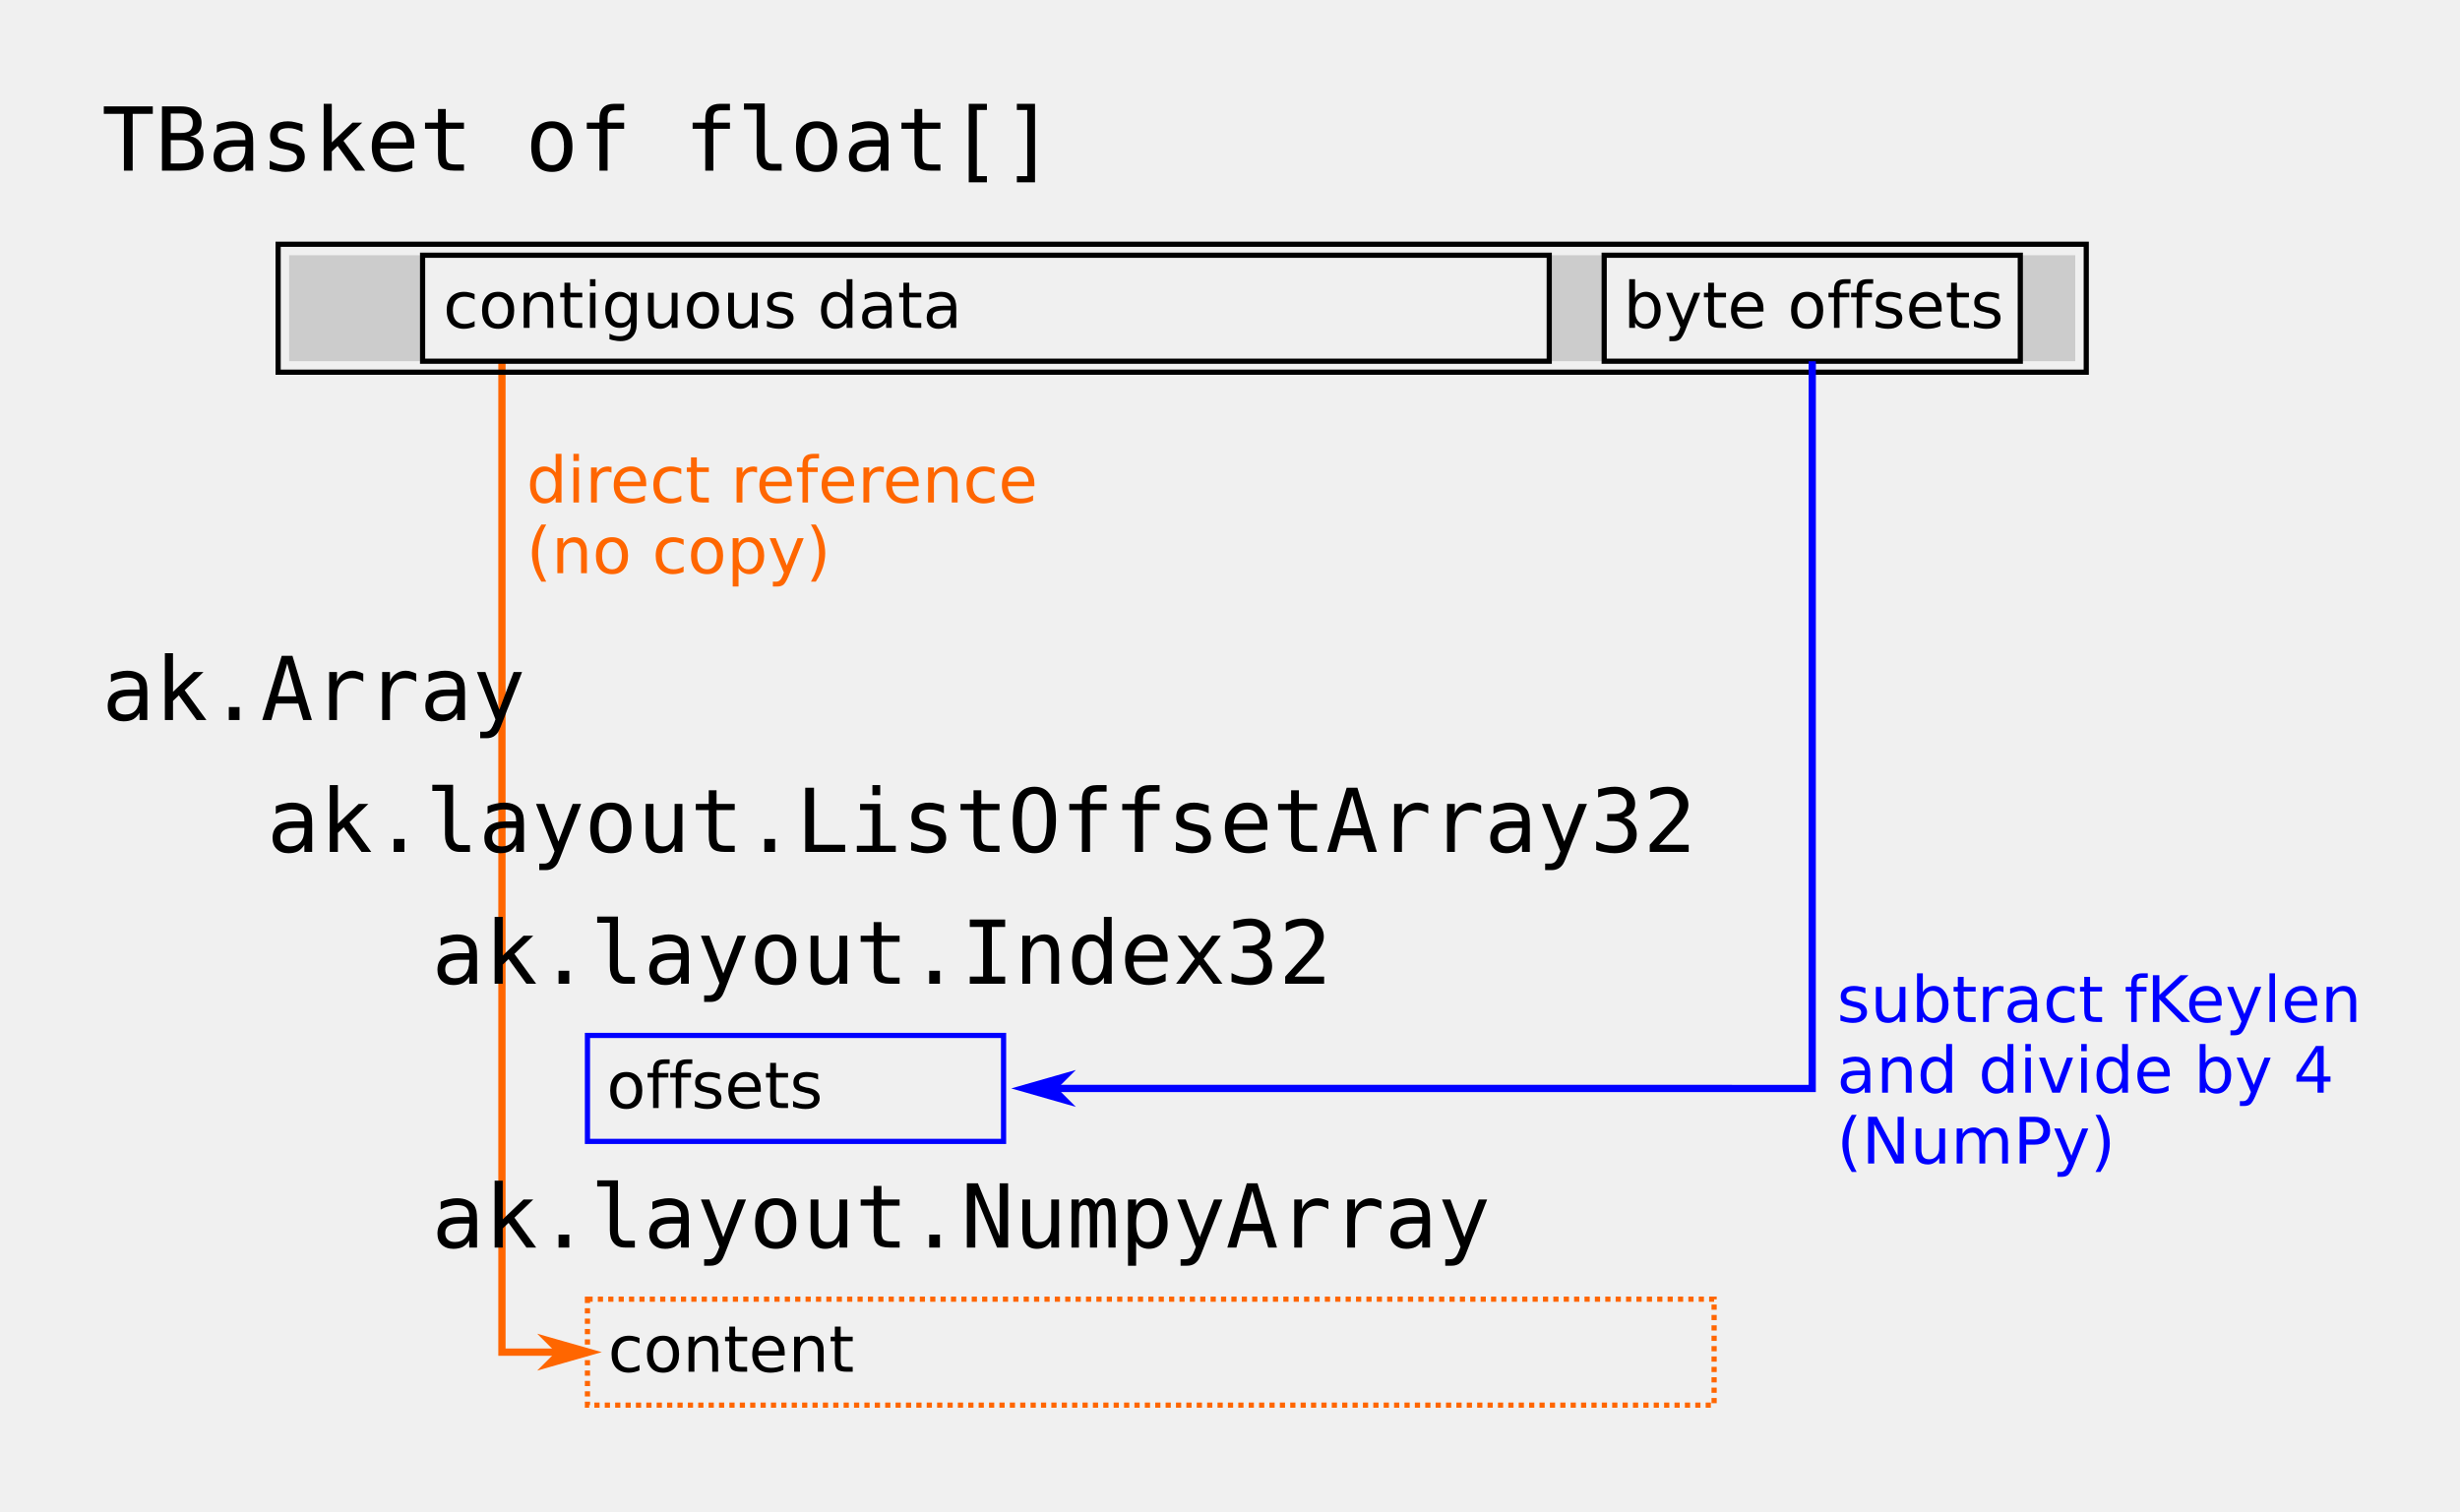
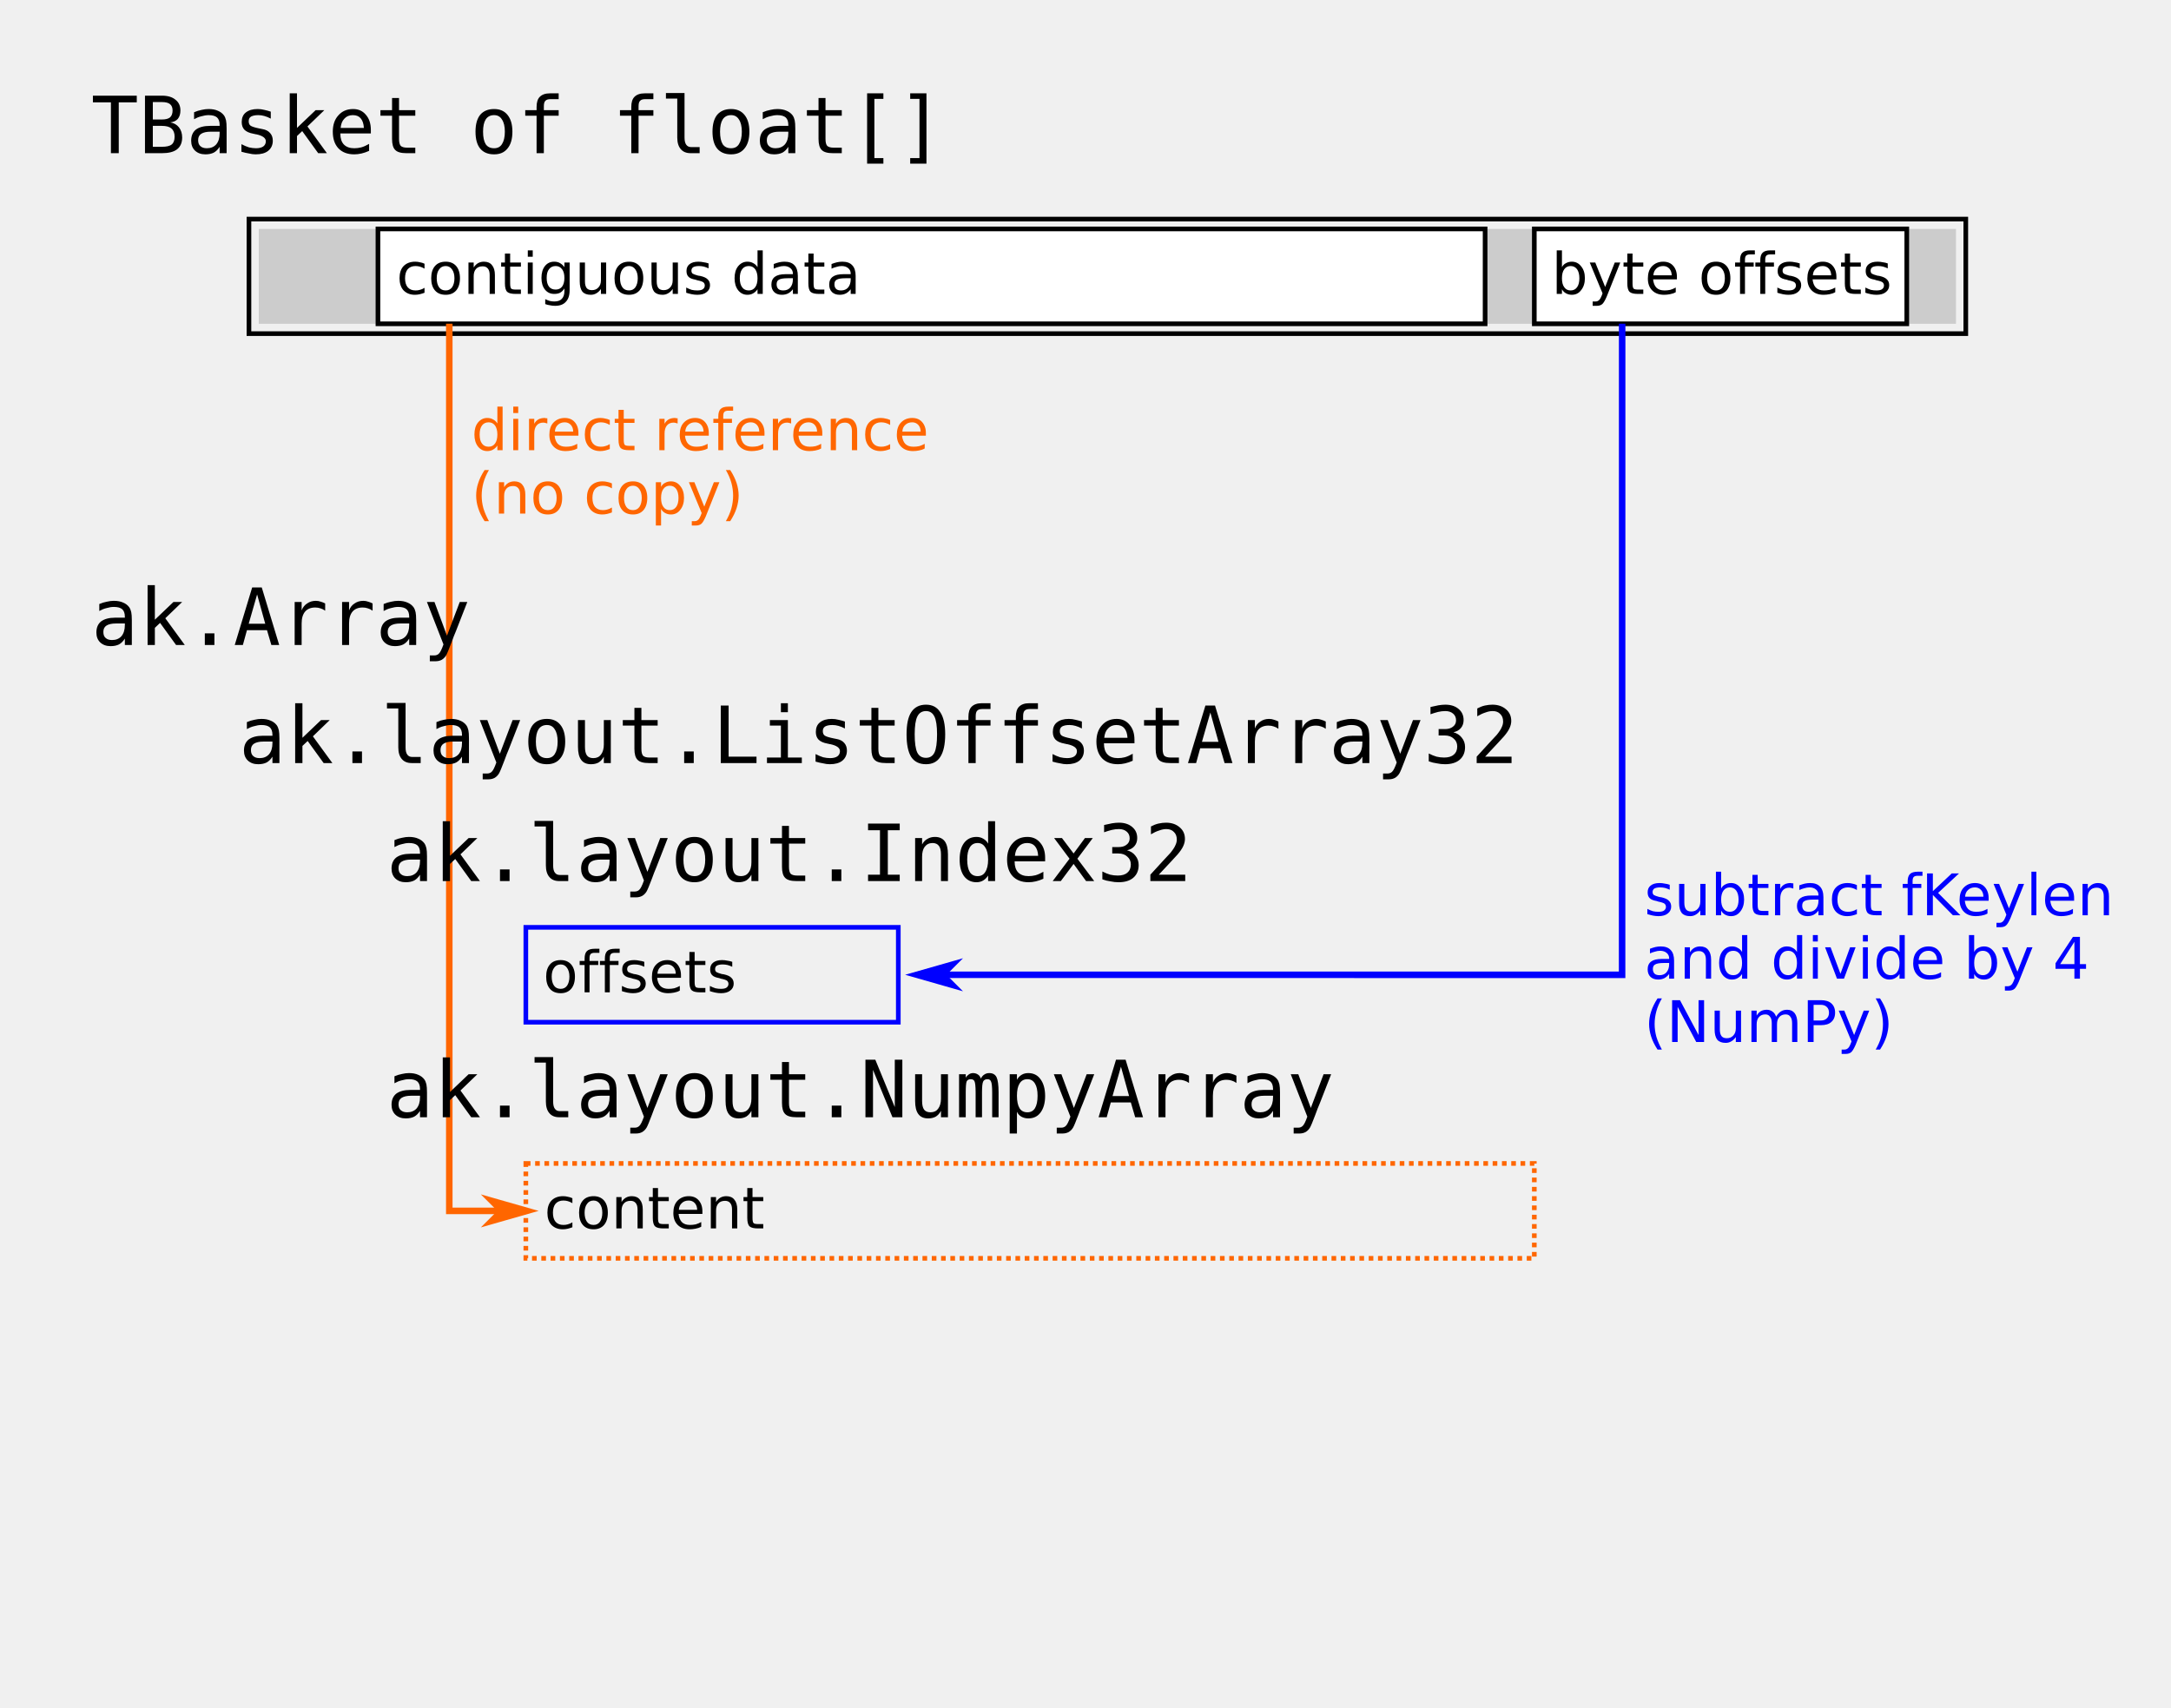
- <svg xmlns="http://www.w3.org/2000/svg" width="118.431mm" height="72.789mm" viewBox="0 0 118.431 72.789" version="1.1" id="svg8">
+ <svg xmlns="http://www.w3.org/2000/svg" width="116.766mm" height="91.86mm" viewBox="0 0 116.766 91.86" version="1.1" id="svg8">
  <defs id="defs2">
    <marker orient="auto" refY="0" refX="0" id="marker1143" style="overflow:visible">
      <path id="path1141" d="M 0,0 5,-5 -12.5,0 5,5 Z" style="fill:#ff6600;fill-opacity:1;fill-rule:evenodd;stroke:#ff6600;stroke-width:1pt;stroke-opacity:1" transform="matrix(-0.4,0,0,-0.4,-4,0)" />
    </marker>
    <marker orient="auto" refY="0" refX="0" id="marker1995" style="overflow:visible">
      <path id="path1993" d="M 0,0 5,-5 -12.5,0 5,5 Z" style="fill:#0000ff;fill-opacity:1;fill-rule:evenodd;stroke:#0000ff;stroke-width:1pt;stroke-opacity:1" transform="matrix(-0.4,0,0,-0.4,-4,0)" />
-     </marker>
-     <marker style="overflow:visible" id="marker1481" refX="0" refY="0" orient="auto">
-       <path transform="matrix(-0.4,0,0,-0.4,-4,0)" style="fill:#0000ff;fill-opacity:1;fill-rule:evenodd;stroke:#0000ff;stroke-width:1pt;stroke-opacity:1" d="M 0,0 5,-5 -12.5,0 5,5 Z" id="path1479" />
    </marker>
    <marker style="overflow:visible" id="marker1400" refX="0" refY="0" orient="auto">
      <path transform="matrix(-0.4,0,0,-0.4,-4,0)" style="fill:#ff6600;fill-opacity:1;fill-rule:evenodd;stroke:#ff6600;stroke-width:1pt;stroke-opacity:1" d="M 0,0 5,-5 -12.5,0 5,5 Z" id="path1398" />
    </marker>
    <marker orient="auto" refY="0" refX="0" id="Arrow2Lend" style="overflow:visible">
      <path id="path915" style="fill:#000000;fill-opacity:1;fill-rule:evenodd;stroke:#000000;stroke-width:0.625;stroke-linejoin:round;stroke-opacity:1" d="M 8.719,4.034 -2.207,0.016 8.719,-4.002 c -1.745,2.372 -1.735,5.617 -6e-7,8.035 z" transform="matrix(-1.1,0,0,-1.1,-1.1,0)" />
    </marker>
    <marker orient="auto" refY="0" refX="0" id="Arrow1Mend-4" style="overflow:visible">
      <path id="path903-6" d="M 0,0 5,-5 -12.5,0 5,5 Z" style="fill:#ff6600;fill-opacity:1;fill-rule:evenodd;stroke:#ff6600;stroke-width:1pt;stroke-opacity:1" transform="matrix(-0.4,0,0,-0.4,-4,0)" />
    </marker>
    <marker orient="auto" refY="0" refX="0" id="Arrow1Mend-5" style="overflow:visible">
      <path id="path903-8" d="M 0,0 5,-5 -12.5,0 5,5 Z" style="fill:#ff6600;fill-opacity:1;fill-rule:evenodd;stroke:#ff6600;stroke-width:1pt;stroke-opacity:1" transform="matrix(-0.4,0,0,-0.4,-4,0)" />
    </marker>
+     <marker style="overflow:visible" id="marker1481" refX="0" refY="0" orient="auto">
+       <path transform="matrix(-0.4,0,0,-0.4,-4,0)" style="fill:#0000ff;fill-opacity:1;fill-rule:evenodd;stroke:#0000ff;stroke-width:1pt;stroke-opacity:1" d="M 0,0 5,-5 -12.5,0 5,5 Z" id="path1479" />
+     </marker>
+     <marker orient="auto" refY="0" refX="0" id="marker1143-3" style="overflow:visible">
+       <path id="path1141-5" d="M 0,0 5,-5 -12.5,0 5,5 Z" style="fill:#ff6600;fill-opacity:1;fill-rule:evenodd;stroke:#ff6600;stroke-width:1pt;stroke-opacity:1" transform="matrix(-0.4,0,0,-0.4,-4,0)" />
+     </marker>
  </defs>
-   <g id="layer1" transform="translate(-57.08524,-125.498)">
-     <path id="path956" style="opacity:1;vector-effect:none;fill:none;fill-opacity:1;stroke:#ff6600;stroke-width:0.35;stroke-linecap:butt;stroke-linejoin:miter;stroke-miterlimit:4;stroke-dasharray:none;stroke-dashoffset:0;stroke-opacity:1;marker-end:url(#marker1143);font-variant-east_asian:normal" d="m 81.25,142.892 3e-6,47.72 4.117,-2.6e-4" />
-     <rect y="137.789" x="71.004" height="5.103" width="6.426" id="rect859" style="opacity:1;vector-effect:none;fill:#cccccc;fill-opacity:1;fill-rule:evenodd;stroke:none;stroke-width:0.25;stroke-linecap:butt;stroke-linejoin:miter;stroke-miterlimit:4;stroke-dasharray:none;stroke-dashoffset:0;stroke-opacity:1" />
-     <rect style="opacity:1;vector-effect:none;fill:#cccccc;fill-opacity:1;fill-rule:evenodd;stroke:none;stroke-width:0.25;stroke-linecap:butt;stroke-linejoin:miter;stroke-miterlimit:4;stroke-dasharray:none;stroke-dashoffset:0;stroke-opacity:1" id="rect841" width="2.646" height="5.103" x="131.669" y="137.789" />
-     <rect y="137.789" x="154.348" height="5.103" width="2.646" id="rect857" style="opacity:1;vector-effect:none;fill:#cccccc;fill-opacity:1;fill-rule:evenodd;stroke:none;stroke-width:0.25;stroke-linecap:butt;stroke-linejoin:miter;stroke-miterlimit:4;stroke-dasharray:none;stroke-dashoffset:0;stroke-opacity:1" />
-     <text xml:space="preserve" style="font-style:normal;font-variant:normal;font-weight:normal;font-stretch:normal;font-size:4.233px;line-height:1;font-family:'DejaVu Sans Mono';-inkscape-font-specification:'DejaVu Sans Mono';text-align:start;letter-spacing:0px;word-spacing:0px;text-anchor:start;fill:#000000;fill-opacity:1;stroke:none;stroke-width:0.265" x="61.988" y="160.173" id="text817">
-       <tspan id="tspan815" x="61.988" y="160.173" style="stroke-width:0.265">ak.Array</tspan>
-     </text>
-     <text id="text821" y="166.523" x="69.926" style="font-style:normal;font-variant:normal;font-weight:normal;font-stretch:normal;font-size:4.233px;line-height:1;font-family:'DejaVu Sans Mono';-inkscape-font-specification:'DejaVu Sans Mono';text-align:start;letter-spacing:0px;word-spacing:0px;text-anchor:start;fill:#000000;fill-opacity:1;stroke:none;stroke-width:0.265" xml:space="preserve">
-       <tspan style="stroke-width:0.265" y="166.523" x="69.926" id="tspan819">ak.layout.ListOffsetArray32</tspan>
-     </text>
-     <text xml:space="preserve" style="font-style:normal;font-variant:normal;font-weight:normal;font-stretch:normal;font-size:4.233px;line-height:1;font-family:'DejaVu Sans Mono';-inkscape-font-specification:'DejaVu Sans Mono';text-align:start;letter-spacing:0px;word-spacing:0px;text-anchor:start;fill:#000000;fill-opacity:1;stroke:none;stroke-width:0.265" x="77.863" y="172.873" id="text825">
-       <tspan id="tspan823" x="77.863" y="172.873" style="stroke-width:0.265">ak.layout.Index32</tspan>
-     </text>
-     <text xml:space="preserve" style="font-style:normal;font-variant:normal;font-weight:normal;font-stretch:normal;font-size:4.233px;line-height:1;font-family:'DejaVu Sans Mono';-inkscape-font-specification:'DejaVu Sans Mono';text-align:start;letter-spacing:0px;word-spacing:0px;text-anchor:start;fill:#000000;fill-opacity:1;stroke:none;stroke-width:0.265" x="77.863" y="185.573" id="text829">
-       <tspan id="tspan827" x="77.863" y="185.573" style="stroke-width:0.265">ak.layout.NumpyArray</tspan>
-     </text>
-     <rect y="188.06" x="85.367" height="5.103" width="54.24" id="rect833" style="opacity:1;vector-effect:none;fill:none;fill-opacity:1;fill-rule:evenodd;stroke:#ff6600;stroke-width:0.25;stroke-linecap:butt;stroke-linejoin:miter;stroke-miterlimit:4;stroke-dasharray:0.25, 0.25;stroke-dashoffset:0;stroke-opacity:1" />
-     <rect y="175.36" x="85.367" height="5.103" width="20.033" id="rect835" style="opacity:1;vector-effect:none;fill:none;fill-opacity:1;fill-rule:evenodd;stroke:#0000ff;stroke-width:0.25;stroke-linecap:butt;stroke-linejoin:miter;stroke-miterlimit:4;stroke-dasharray:none;stroke-dashoffset:0;stroke-opacity:1" />
-     <rect y="137.789" x="77.43" height="5.103" width="54.24" id="rect837" style="opacity:1;vector-effect:none;fill:none;fill-opacity:1;fill-rule:evenodd;stroke:#000000;stroke-width:0.25;stroke-linecap:butt;stroke-linejoin:miter;stroke-miterlimit:4;stroke-dasharray:none;stroke-dashoffset:0;stroke-opacity:1" />
-     <rect style="opacity:1;vector-effect:none;fill:none;fill-opacity:1;fill-rule:evenodd;stroke:#000000;stroke-width:0.25;stroke-linecap:butt;stroke-linejoin:miter;stroke-miterlimit:4;stroke-dasharray:none;stroke-dashoffset:0;stroke-opacity:1" id="rect839" width="20.033" height="5.103" x="134.315" y="137.789" />
-     <path style="opacity:1;vector-effect:none;fill:none;fill-opacity:1;fill-rule:evenodd;stroke:#000000;stroke-width:0.25;stroke-linecap:butt;stroke-linejoin:miter;stroke-miterlimit:4;stroke-dasharray:none;stroke-dashoffset:0;stroke-opacity:1" d="m 70.475,137.26 h 87.048 v 6.161 H 70.475 Z" id="rect861" />
+   <g id="layer1" transform="translate(-57.08524,-125.4753)">
+     <path style="opacity:1;vector-effect:none;fill:#cccccc;fill-opacity:1;fill-rule:evenodd;stroke:none;stroke-width:0.25;stroke-linecap:butt;stroke-linejoin:miter;stroke-miterlimit:4;stroke-dasharray:none;stroke-dashoffset:0;stroke-opacity:1" d="m 71.004,137.789 h 91.281 v 5.103 H 71.004 Z" id="rect859" />
+     <rect y="137.789" x="77.413" height="5.103" width="59.548" id="rect837" style="opacity:1;vector-effect:none;fill:#ffffff;fill-opacity:1;fill-rule:evenodd;stroke:#000000;stroke-width:0.25;stroke-linecap:butt;stroke-linejoin:miter;stroke-miterlimit:4;stroke-dasharray:none;stroke-dashoffset:0;stroke-opacity:1" />
+     <rect style="opacity:1;vector-effect:none;fill:#ffffff;fill-opacity:1;fill-rule:evenodd;stroke:#000000;stroke-width:0.25;stroke-linecap:butt;stroke-linejoin:miter;stroke-miterlimit:4;stroke-dasharray:none;stroke-dashoffset:0;stroke-opacity:1" id="rect839" width="20.033" height="5.103" x="139.607" y="137.789" />
+     <path style="opacity:1;vector-effect:none;fill:none;fill-opacity:1;fill-rule:evenodd;stroke:#000000;stroke-width:0.25;stroke-linecap:butt;stroke-linejoin:miter;stroke-miterlimit:4;stroke-dasharray:none;stroke-dashoffset:0;stroke-opacity:1" d="m 70.475,137.26 h 92.339 v 6.161 H 70.475 Z" id="rect861" />
    <text id="text871" y="133.714" x="61.988" style="font-style:normal;font-variant:normal;font-weight:normal;font-stretch:normal;font-size:4.233px;line-height:1;font-family:'DejaVu Sans Mono';-inkscape-font-specification:'DejaVu Sans Mono';text-align:start;letter-spacing:0px;word-spacing:0px;text-anchor:start;fill:#000000;fill-opacity:1;stroke:none;stroke-width:0.265" xml:space="preserve">
      <tspan style="stroke-width:0.265" y="133.714" x="61.988" id="tspan869">TBasket of float[]</tspan>
    </text>
-     <path id="path1438" style="opacity:1;vector-effect:none;fill:none;fill-opacity:1;stroke:#0000ff;stroke-width:0.35;stroke-linecap:butt;stroke-linejoin:miter;stroke-miterlimit:4;stroke-dasharray:none;stroke-dashoffset:0;stroke-opacity:1;marker-end:url(#marker1481)" d="m 144.332,142.892 -0.003,35.022 -37.87,-0.003" />
    <text xml:space="preserve" style="font-style:normal;font-variant:normal;font-weight:normal;font-stretch:normal;font-size:4.233px;line-height:1;font-family:'DejaVu Sans Mono';-inkscape-font-specification:'DejaVu Sans Mono';text-align:start;letter-spacing:0px;word-spacing:0px;text-anchor:start;fill:#000000;fill-opacity:1;stroke:none;stroke-width:0.265" x="154.615" y="161.762" id="text1930">
      <tspan id="tspan1928" x="154.615" y="164.978" style="stroke-width:0.265" />
    </text>
-     <text xml:space="preserve" style="font-style:normal;font-variant:normal;font-weight:normal;font-stretch:normal;font-size:3.097px;line-height:1;font-family:'DejaVu Sans';-inkscape-font-specification:'DejaVu Sans';text-align:start;letter-spacing:0px;word-spacing:0px;text-anchor:start;fill:#000000;fill-opacity:1;stroke:none;stroke-width:0.194" x="135.239" y="141.283" id="text1934">
-       <tspan id="tspan1932" x="135.239" y="141.283" style="stroke-width:0.194">byte offsets</tspan>
+     <text xml:space="preserve" style="font-style:normal;font-variant:normal;font-weight:normal;font-stretch:normal;font-size:3.097px;line-height:1;font-family:'DejaVu Sans';-inkscape-font-specification:'DejaVu Sans';text-align:start;letter-spacing:0px;word-spacing:0px;text-anchor:start;fill:#000000;fill-opacity:1;stroke:none;stroke-width:0.194" x="140.531" y="141.283" id="text1934">
+       <tspan id="tspan1932" x="140.531" y="141.283" style="stroke-width:0.194">byte offsets</tspan>
    </text>
-     <text id="text1938" y="141.283" x="78.419" style="font-style:normal;font-variant:normal;font-weight:normal;font-stretch:normal;font-size:3.097px;line-height:1;font-family:'DejaVu Sans';-inkscape-font-specification:'DejaVu Sans';text-align:start;letter-spacing:0px;word-spacing:0px;text-anchor:start;fill:#000000;fill-opacity:1;stroke:none;stroke-width:0.194" xml:space="preserve">
-       <tspan style="stroke-width:0.194" y="141.283" x="78.419" id="tspan1936">contiguous data</tspan>
+     <text id="text1938" y="141.283" x="78.403" style="font-style:normal;font-variant:normal;font-weight:normal;font-stretch:normal;font-size:3.097px;line-height:1;font-family:'DejaVu Sans';-inkscape-font-specification:'DejaVu Sans';text-align:start;letter-spacing:0px;word-spacing:0px;text-anchor:start;fill:#000000;fill-opacity:1;stroke:none;stroke-width:0.194" xml:space="preserve">
+       <tspan style="stroke-width:0.194" y="141.283" x="78.403" id="tspan1936">contiguous data</tspan>
    </text>
-     <text id="text1948" y="178.854" x="86.291" style="font-style:normal;font-variant:normal;font-weight:normal;font-stretch:normal;font-size:3.097px;line-height:1;font-family:'DejaVu Sans';-inkscape-font-specification:'DejaVu Sans';text-align:start;letter-spacing:0px;word-spacing:0px;text-anchor:start;fill:#000000;fill-opacity:1;stroke:none;stroke-width:0.194" xml:space="preserve">
-       <tspan style="stroke-width:0.194" y="178.854" x="86.291" id="tspan1946">offsets</tspan>
+     <path id="path956" style="opacity:1;vector-effect:none;fill:none;fill-opacity:1;stroke:#ff6600;stroke-width:0.35;stroke-linecap:butt;stroke-linejoin:miter;stroke-miterlimit:4;stroke-dasharray:none;stroke-dashoffset:0;stroke-opacity:1;marker-end:url(#marker1143-3)" d="m 81.25,142.888 3e-6,47.72 4.117,-2.5e-4" />
+     <text xml:space="preserve" style="font-style:normal;font-variant:normal;font-weight:normal;font-stretch:normal;font-size:4.233px;line-height:1;font-family:'DejaVu Sans Mono';-inkscape-font-specification:'DejaVu Sans Mono';text-align:start;letter-spacing:0px;word-spacing:0px;text-anchor:start;fill:#000000;fill-opacity:1;stroke:none;stroke-width:0.265" x="61.988" y="160.169" id="text817-6">
+       <tspan id="tspan815-2" x="61.988" y="160.169" style="stroke-width:0.265">ak.Array</tspan>
    </text>
-     <text xml:space="preserve" style="font-style:normal;font-variant:normal;font-weight:normal;font-stretch:normal;font-size:3.097px;line-height:1.1;font-family:'DejaVu Sans';-inkscape-font-specification:'DejaVu Sans';text-align:start;letter-spacing:0px;word-spacing:0px;text-anchor:start;fill:#0000ff;fill-opacity:1;stroke:none;stroke-width:0.194" x="145.515" y="174.711" id="text1952">
-       <tspan id="tspan1950" x="145.515" y="174.711" style="line-height:1.1;fill:#0000ff;stroke-width:0.194">subtract fKeylen</tspan>
-       <tspan x="145.515" y="178.118" style="line-height:1.1;fill:#0000ff;stroke-width:0.194" id="tspan1954">and divide by 4</tspan>
-       <tspan x="145.515" y="181.525" style="line-height:1.1;fill:#0000ff;stroke-width:0.194" id="tspan1956">(NumPy)</tspan>
+     <text id="text821-9" y="166.519" x="69.926" style="font-style:normal;font-variant:normal;font-weight:normal;font-stretch:normal;font-size:4.233px;line-height:1;font-family:'DejaVu Sans Mono';-inkscape-font-specification:'DejaVu Sans Mono';text-align:start;letter-spacing:0px;word-spacing:0px;text-anchor:start;fill:#000000;fill-opacity:1;stroke:none;stroke-width:0.265" xml:space="preserve">
+       <tspan style="stroke-width:0.265" y="166.519" x="69.926" id="tspan819-1">ak.layout.ListOffsetArray32</tspan>
    </text>
-     <text xml:space="preserve" style="font-style:normal;font-variant:normal;font-weight:normal;font-stretch:normal;font-size:3.097px;line-height:1;font-family:'DejaVu Sans';-inkscape-font-specification:'DejaVu Sans';text-align:start;letter-spacing:0px;word-spacing:0px;text-anchor:start;fill:#000000;fill-opacity:1;stroke:none;stroke-width:0.194" x="86.357" y="191.554" id="text1962">
-       <tspan id="tspan1960" x="86.357" y="191.554" style="stroke-width:0.194">content</tspan>
+     <text xml:space="preserve" style="font-style:normal;font-variant:normal;font-weight:normal;font-stretch:normal;font-size:4.233px;line-height:1;font-family:'DejaVu Sans Mono';-inkscape-font-specification:'DejaVu Sans Mono';text-align:start;letter-spacing:0px;word-spacing:0px;text-anchor:start;fill:#000000;fill-opacity:1;stroke:none;stroke-width:0.265" x="77.863" y="172.869" id="text825-2">
+       <tspan id="tspan823-7" x="77.863" y="172.869" style="stroke-width:0.265">ak.layout.Index32</tspan>
    </text>
-     <text xml:space="preserve" style="font-style:normal;font-variant:normal;font-weight:normal;font-stretch:normal;font-size:3.097px;line-height:1.1;font-family:'DejaVu Sans';-inkscape-font-specification:'DejaVu Sans';text-align:start;letter-spacing:0px;word-spacing:0px;text-anchor:start;fill:#ff6600;fill-opacity:1;stroke:none;stroke-width:0.194" x="82.43" y="149.695" id="text1991">
-       <tspan x="82.43" y="149.695" style="line-height:1.1;fill:#ff6600;stroke-width:0.194" id="tspan1987">direct reference</tspan>
-       <tspan id="tspan1989" x="82.43" y="153.102" style="line-height:1.1;fill:#ff6600;stroke-width:0.194">(no copy)</tspan>
+     <text xml:space="preserve" style="font-style:normal;font-variant:normal;font-weight:normal;font-stretch:normal;font-size:4.233px;line-height:1;font-family:'DejaVu Sans Mono';-inkscape-font-specification:'DejaVu Sans Mono';text-align:start;letter-spacing:0px;word-spacing:0px;text-anchor:start;fill:#000000;fill-opacity:1;stroke:none;stroke-width:0.265" x="77.863" y="185.569" id="text829">
+       <tspan id="tspan827" x="77.863" y="185.569" style="stroke-width:0.265">ak.layout.NumpyArray</tspan>
+     </text>
+     <rect y="188.056" x="85.367" height="5.103" width="54.24" id="rect833" style="opacity:1;vector-effect:none;fill:none;fill-opacity:1;fill-rule:evenodd;stroke:#ff6600;stroke-width:0.25;stroke-linecap:butt;stroke-linejoin:miter;stroke-miterlimit:4;stroke-dasharray:0.25, 0.25;stroke-dashoffset:0;stroke-opacity:1" />
+     <rect y="175.356" x="85.367" height="5.103" width="20.033" id="rect835-0" style="opacity:1;vector-effect:none;fill:none;fill-opacity:1;fill-rule:evenodd;stroke:#0000ff;stroke-width:0.25;stroke-linecap:butt;stroke-linejoin:miter;stroke-miterlimit:4;stroke-dasharray:none;stroke-dashoffset:0;stroke-opacity:1" />
+     <path id="path1438" style="opacity:1;vector-effect:none;fill:none;fill-opacity:1;stroke:#0000ff;stroke-width:0.35;stroke-linecap:butt;stroke-linejoin:miter;stroke-miterlimit:4;stroke-dasharray:none;stroke-dashoffset:0;stroke-opacity:1;marker-end:url(#marker1481)" d="m 144.332,142.888 -0.003,35.022 -37.87,-0.003" />
+     <text id="text1948-9" y="178.85" x="86.291" style="font-style:normal;font-variant:normal;font-weight:normal;font-stretch:normal;font-size:3.097px;line-height:1;font-family:'DejaVu Sans';-inkscape-font-specification:'DejaVu Sans';text-align:start;letter-spacing:0px;word-spacing:0px;text-anchor:start;fill:#000000;fill-opacity:1;stroke:none;stroke-width:0.194" xml:space="preserve">
+       <tspan style="stroke-width:0.194" y="178.85" x="86.291" id="tspan1946-3">offsets</tspan>
+     </text>
+     <text xml:space="preserve" style="font-style:normal;font-variant:normal;font-weight:normal;font-stretch:normal;font-size:3.097px;line-height:1.1;font-family:'DejaVu Sans';-inkscape-font-specification:'DejaVu Sans';text-align:start;letter-spacing:0px;word-spacing:0px;text-anchor:start;fill:#0000ff;fill-opacity:1;stroke:none;stroke-width:0.194" x="145.515" y="174.708" id="text1952">
+       <tspan id="tspan1950" x="145.515" y="174.708" style="line-height:1.1;fill:#0000ff;stroke-width:0.194">subtract fKeylen</tspan>
+       <tspan x="145.515" y="178.115" style="line-height:1.1;fill:#0000ff;stroke-width:0.194" id="tspan1954">and divide by 4</tspan>
+       <tspan x="145.515" y="181.521" style="line-height:1.1;fill:#0000ff;stroke-width:0.194" id="tspan1956">(NumPy)</tspan>
+     </text>
+     <text xml:space="preserve" style="font-style:normal;font-variant:normal;font-weight:normal;font-stretch:normal;font-size:3.097px;line-height:1;font-family:'DejaVu Sans';-inkscape-font-specification:'DejaVu Sans';text-align:start;letter-spacing:0px;word-spacing:0px;text-anchor:start;fill:#000000;fill-opacity:1;stroke:none;stroke-width:0.194" x="86.357" y="191.55" id="text1962">
+       <tspan id="tspan1960" x="86.357" y="191.55" style="stroke-width:0.194">content</tspan>
+     </text>
+     <text xml:space="preserve" style="font-style:normal;font-variant:normal;font-weight:normal;font-stretch:normal;font-size:3.097px;line-height:1.1;font-family:'DejaVu Sans';-inkscape-font-specification:'DejaVu Sans';text-align:start;letter-spacing:0px;word-spacing:0px;text-anchor:start;fill:#ff6600;fill-opacity:1;stroke:none;stroke-width:0.194" x="82.43" y="149.692" id="text1991">
+       <tspan x="82.43" y="149.692" style="line-height:1.1;fill:#ff6600;stroke-width:0.194" id="tspan1987">direct reference</tspan>
+       <tspan id="tspan1989" x="82.43" y="153.099" style="line-height:1.1;fill:#ff6600;stroke-width:0.194">(no copy)</tspan>
    </text>
  </g>
</svg>
